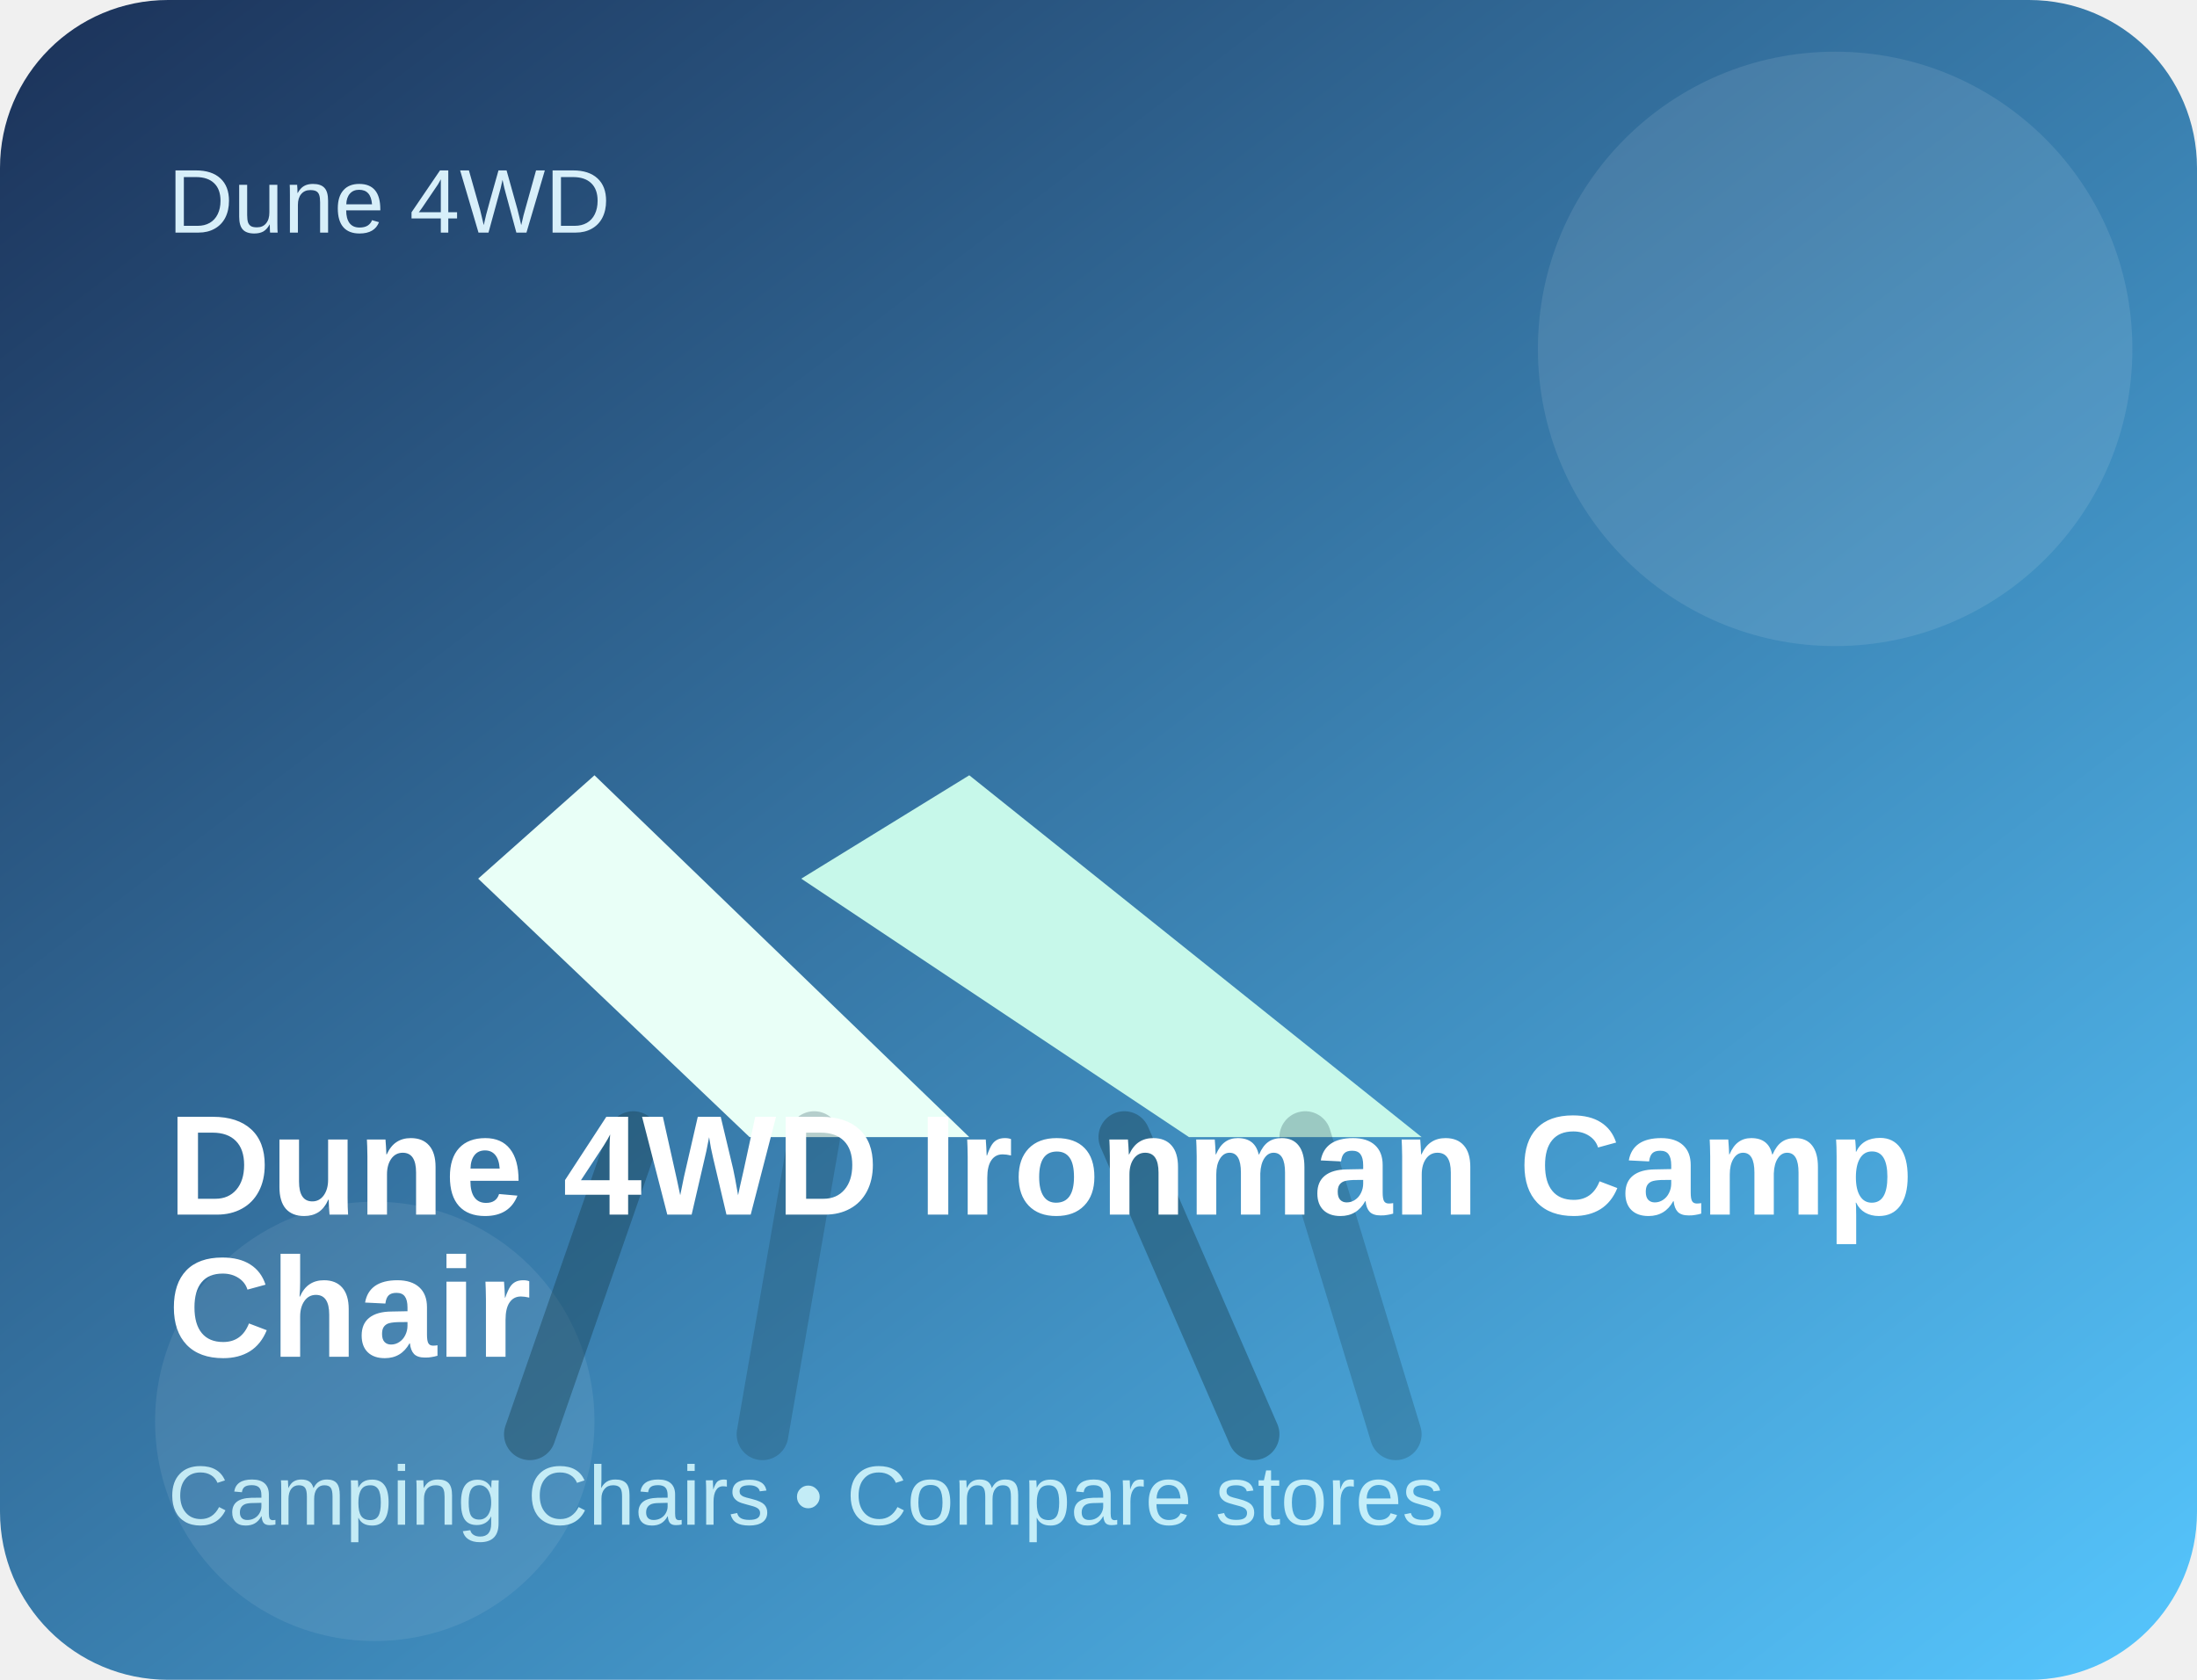
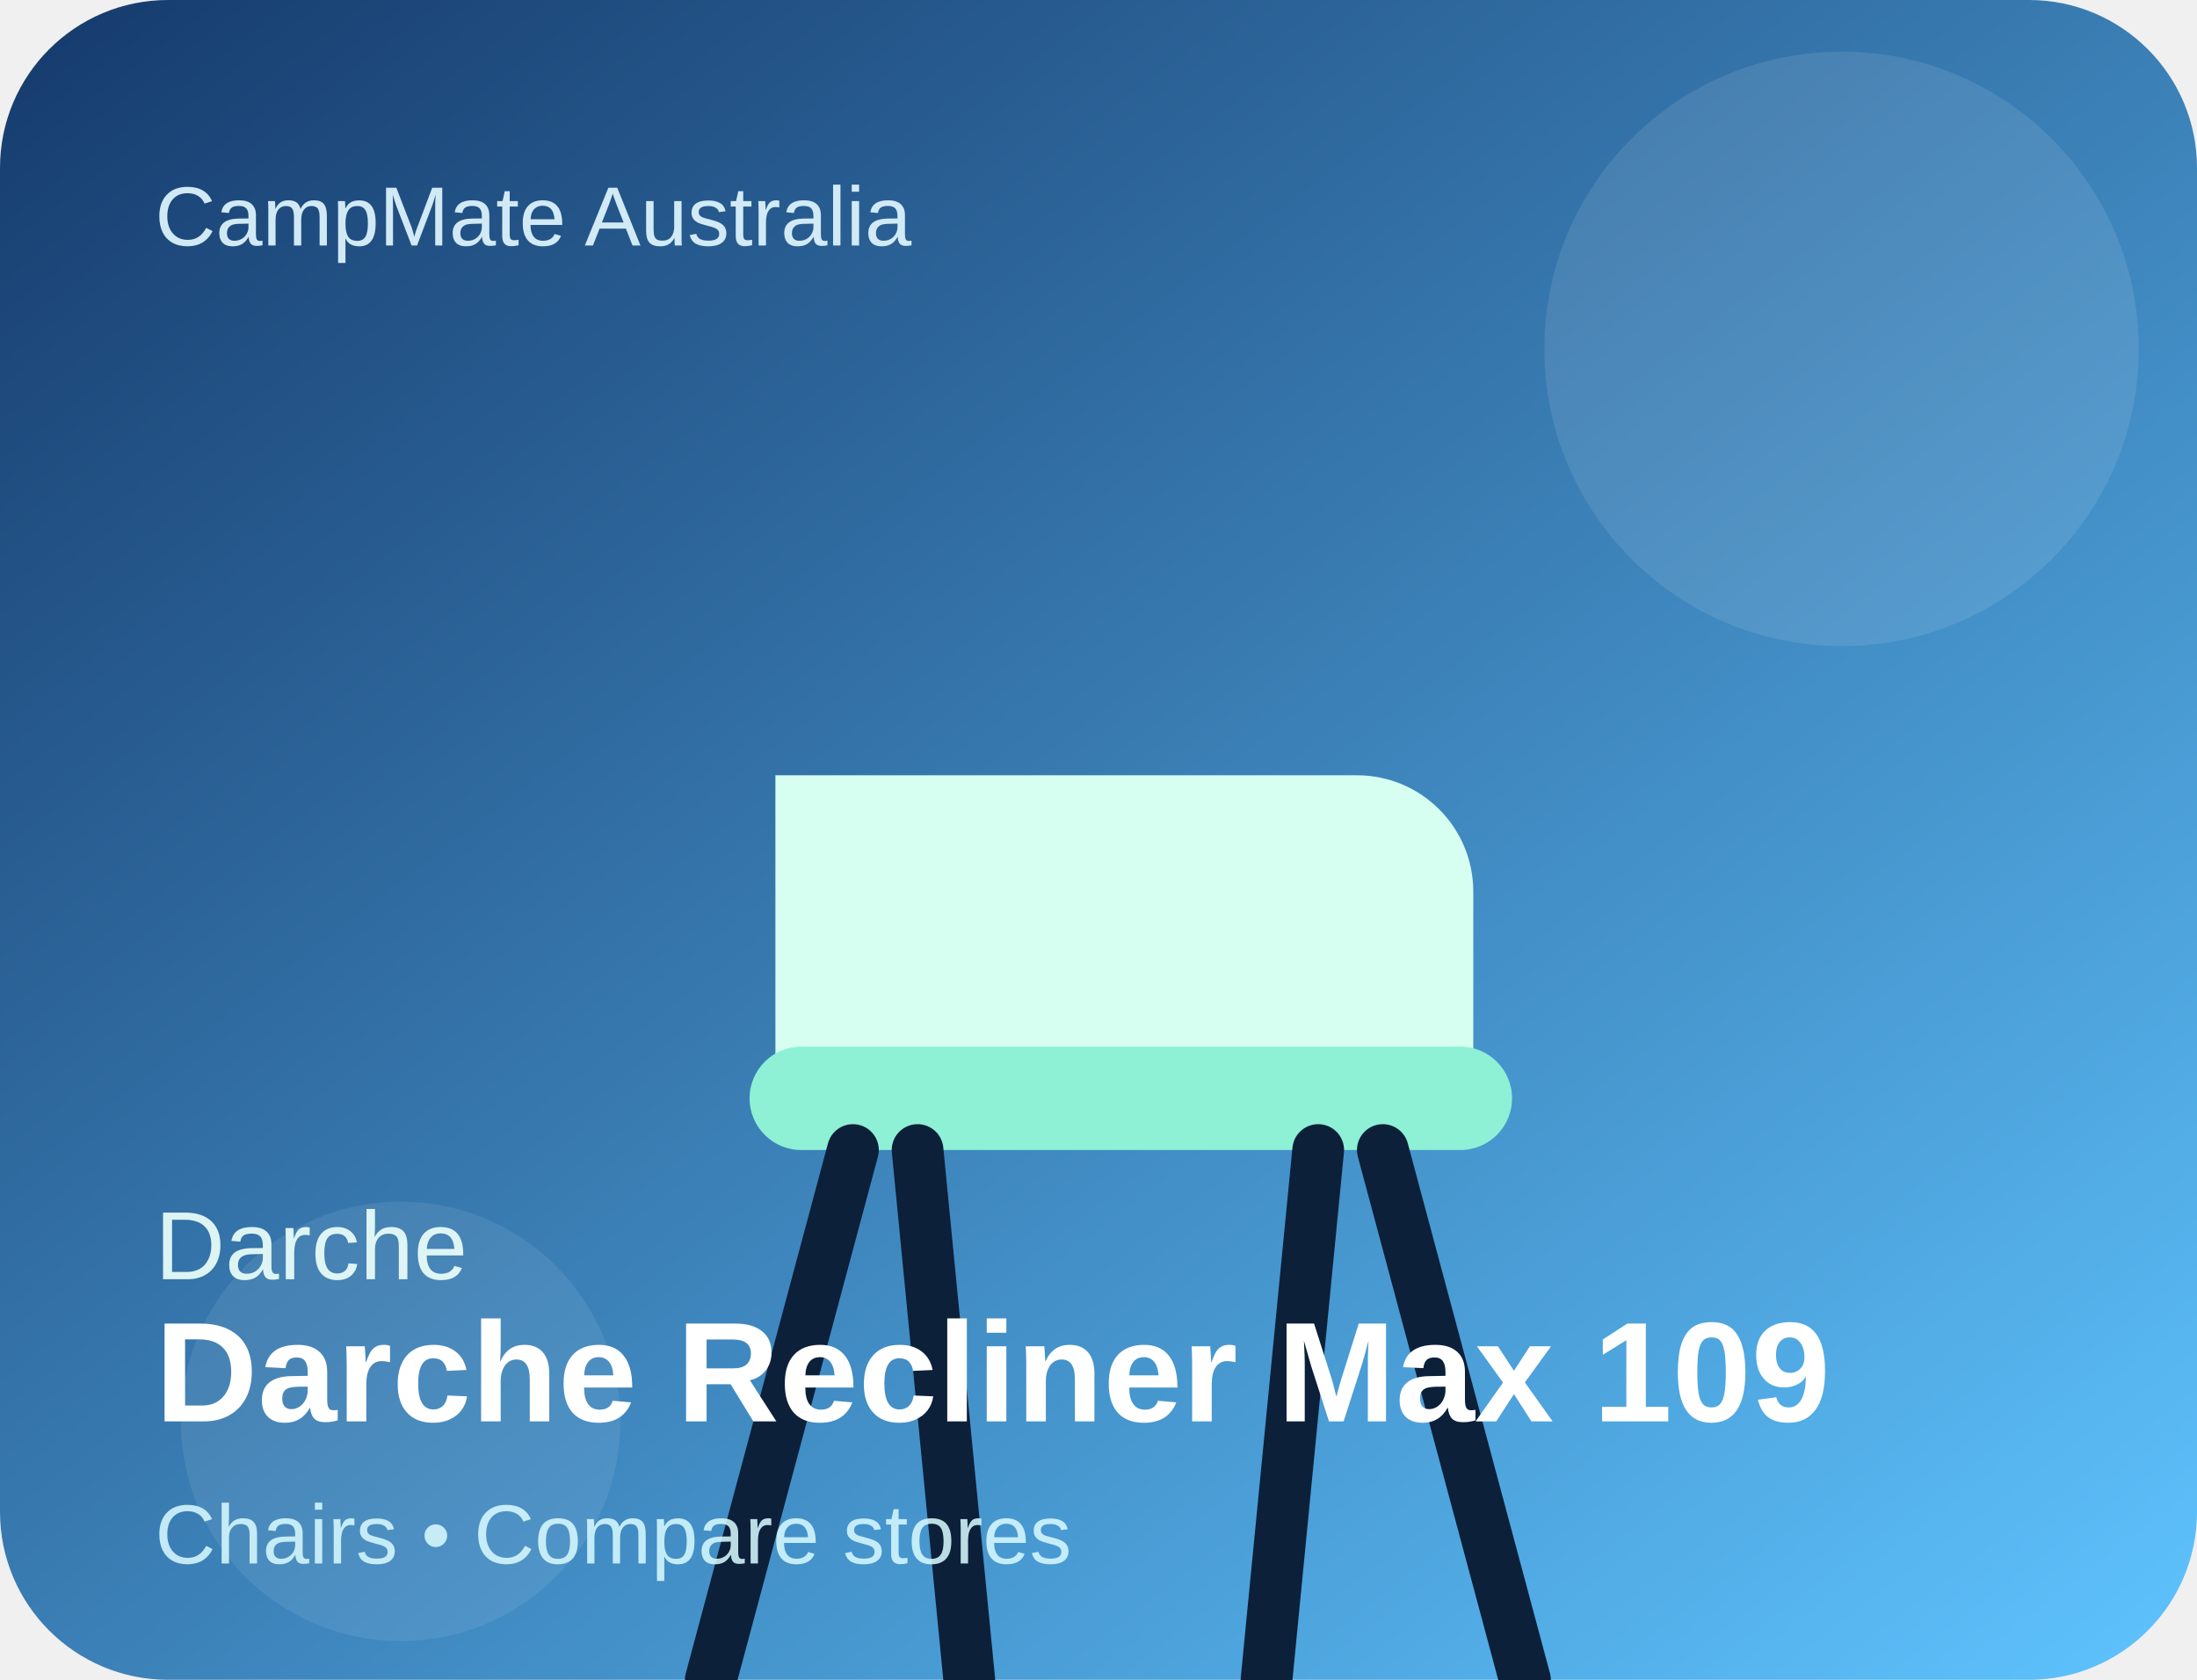
- <svg xmlns="http://www.w3.org/2000/svg" viewBox="0 0 340 260" role="img" aria-label="Dune 4WD Ironman Camp Chair">
+ <svg xmlns="http://www.w3.org/2000/svg" viewBox="0 0 340 260" role="img" aria-label="Darche Recliner Max 109">
  <defs>
    <linearGradient id="g" x1="0" y1="0" x2="1" y2="1">
-       <stop offset="0%" stop-color="#1b3158" />
-       <stop offset="100%" stop-color="#56c7ff" />
+       <stop offset="0%" stop-color="#15396b" />
+       <stop offset="100%" stop-color="#5fc4ff" />
    </linearGradient>
  </defs>
  <rect width="340" height="260" rx="26" fill="url(#g)" />
-   <circle cx="284" cy="54" r="46" fill="#ffffff" opacity="0.10" />
-   <circle cx="58" cy="220" r="34" fill="#ffffff" opacity="0.08" />
-   <path d="M92 120 L150 176 L116 176 L74 136 Z" fill="#e9fff7" />
-   <path d="M150 120 L220 176 L184 176 L124 136 Z" fill="#c7f8ea" />
-   <path d="M98 176 L82 222" stroke="#163b4b" stroke-width="8" stroke-linecap="round" opacity="0.4" />
-   <path d="M174 176 L194 222" stroke="#163b4b" stroke-width="8" stroke-linecap="round" opacity="0.4" />
-   <path d="M126 176 L118 222" stroke="#163b4b" stroke-width="8" stroke-linecap="round" opacity="0.25" />
-   <path d="M202 176 L216 222" stroke="#163b4b" stroke-width="8" stroke-linecap="round" opacity="0.25" />
-   <text x="26" y="36" font-family="Arial, Helvetica, sans-serif" font-size="14" fill="#dff6ff" opacity="0.96">Dune 4WD</text>
-   <text x="26" y="188" font-family="Arial, Helvetica, sans-serif" font-size="22" font-weight="700" fill="#ffffff">Dune 4WD Ironman Camp</text>
-   <text x="26" y="210" font-family="Arial, Helvetica, sans-serif" font-size="22" font-weight="700" fill="#ffffff">Chair</text>
-   <text x="26" y="236" font-family="Arial, Helvetica, sans-serif" font-size="13" fill="#d8faff" opacity="0.86">Camping Chairs • Compare stores</text>
+   <circle cx="285" cy="54" r="46" fill="#ffffff" opacity="0.10" />
+   <circle cx="62" cy="220" r="34" fill="#ffffff" opacity="0.08" />
+   <path d="M120 120 h90 a18 18 0 0 1 18 18 v26 h-108z" fill="#d7fff1" />
+   <rect x="116" y="162" width="118" height="16" rx="8" fill="#8ef0d5" />
+   <path d="M132 178 L110 260 M214 178 L236 260 M142 178 L150 260 M204 178 L196 260" stroke="#0c203a" stroke-width="8" stroke-linecap="round" />
+   <text x="24" y="38" font-family="Arial, Helvetica, sans-serif" font-size="13" fill="#dff6ff" opacity="0.92">CampMate Australia</text>
+   <text x="24" y="198" font-family="Arial, Helvetica, sans-serif" font-size="15" fill="#ecfffb" opacity="0.92">Darche</text>
+   <text x="24" y="220" font-family="Arial, Helvetica, sans-serif" font-size="22" font-weight="700" fill="#ffffff">Darche Recliner Max 109</text>
+   <text x="24" y="242" font-family="Arial, Helvetica, sans-serif" font-size="13" fill="#d8faff" opacity="0.86">Chairs • Compare stores</text>
</svg>
